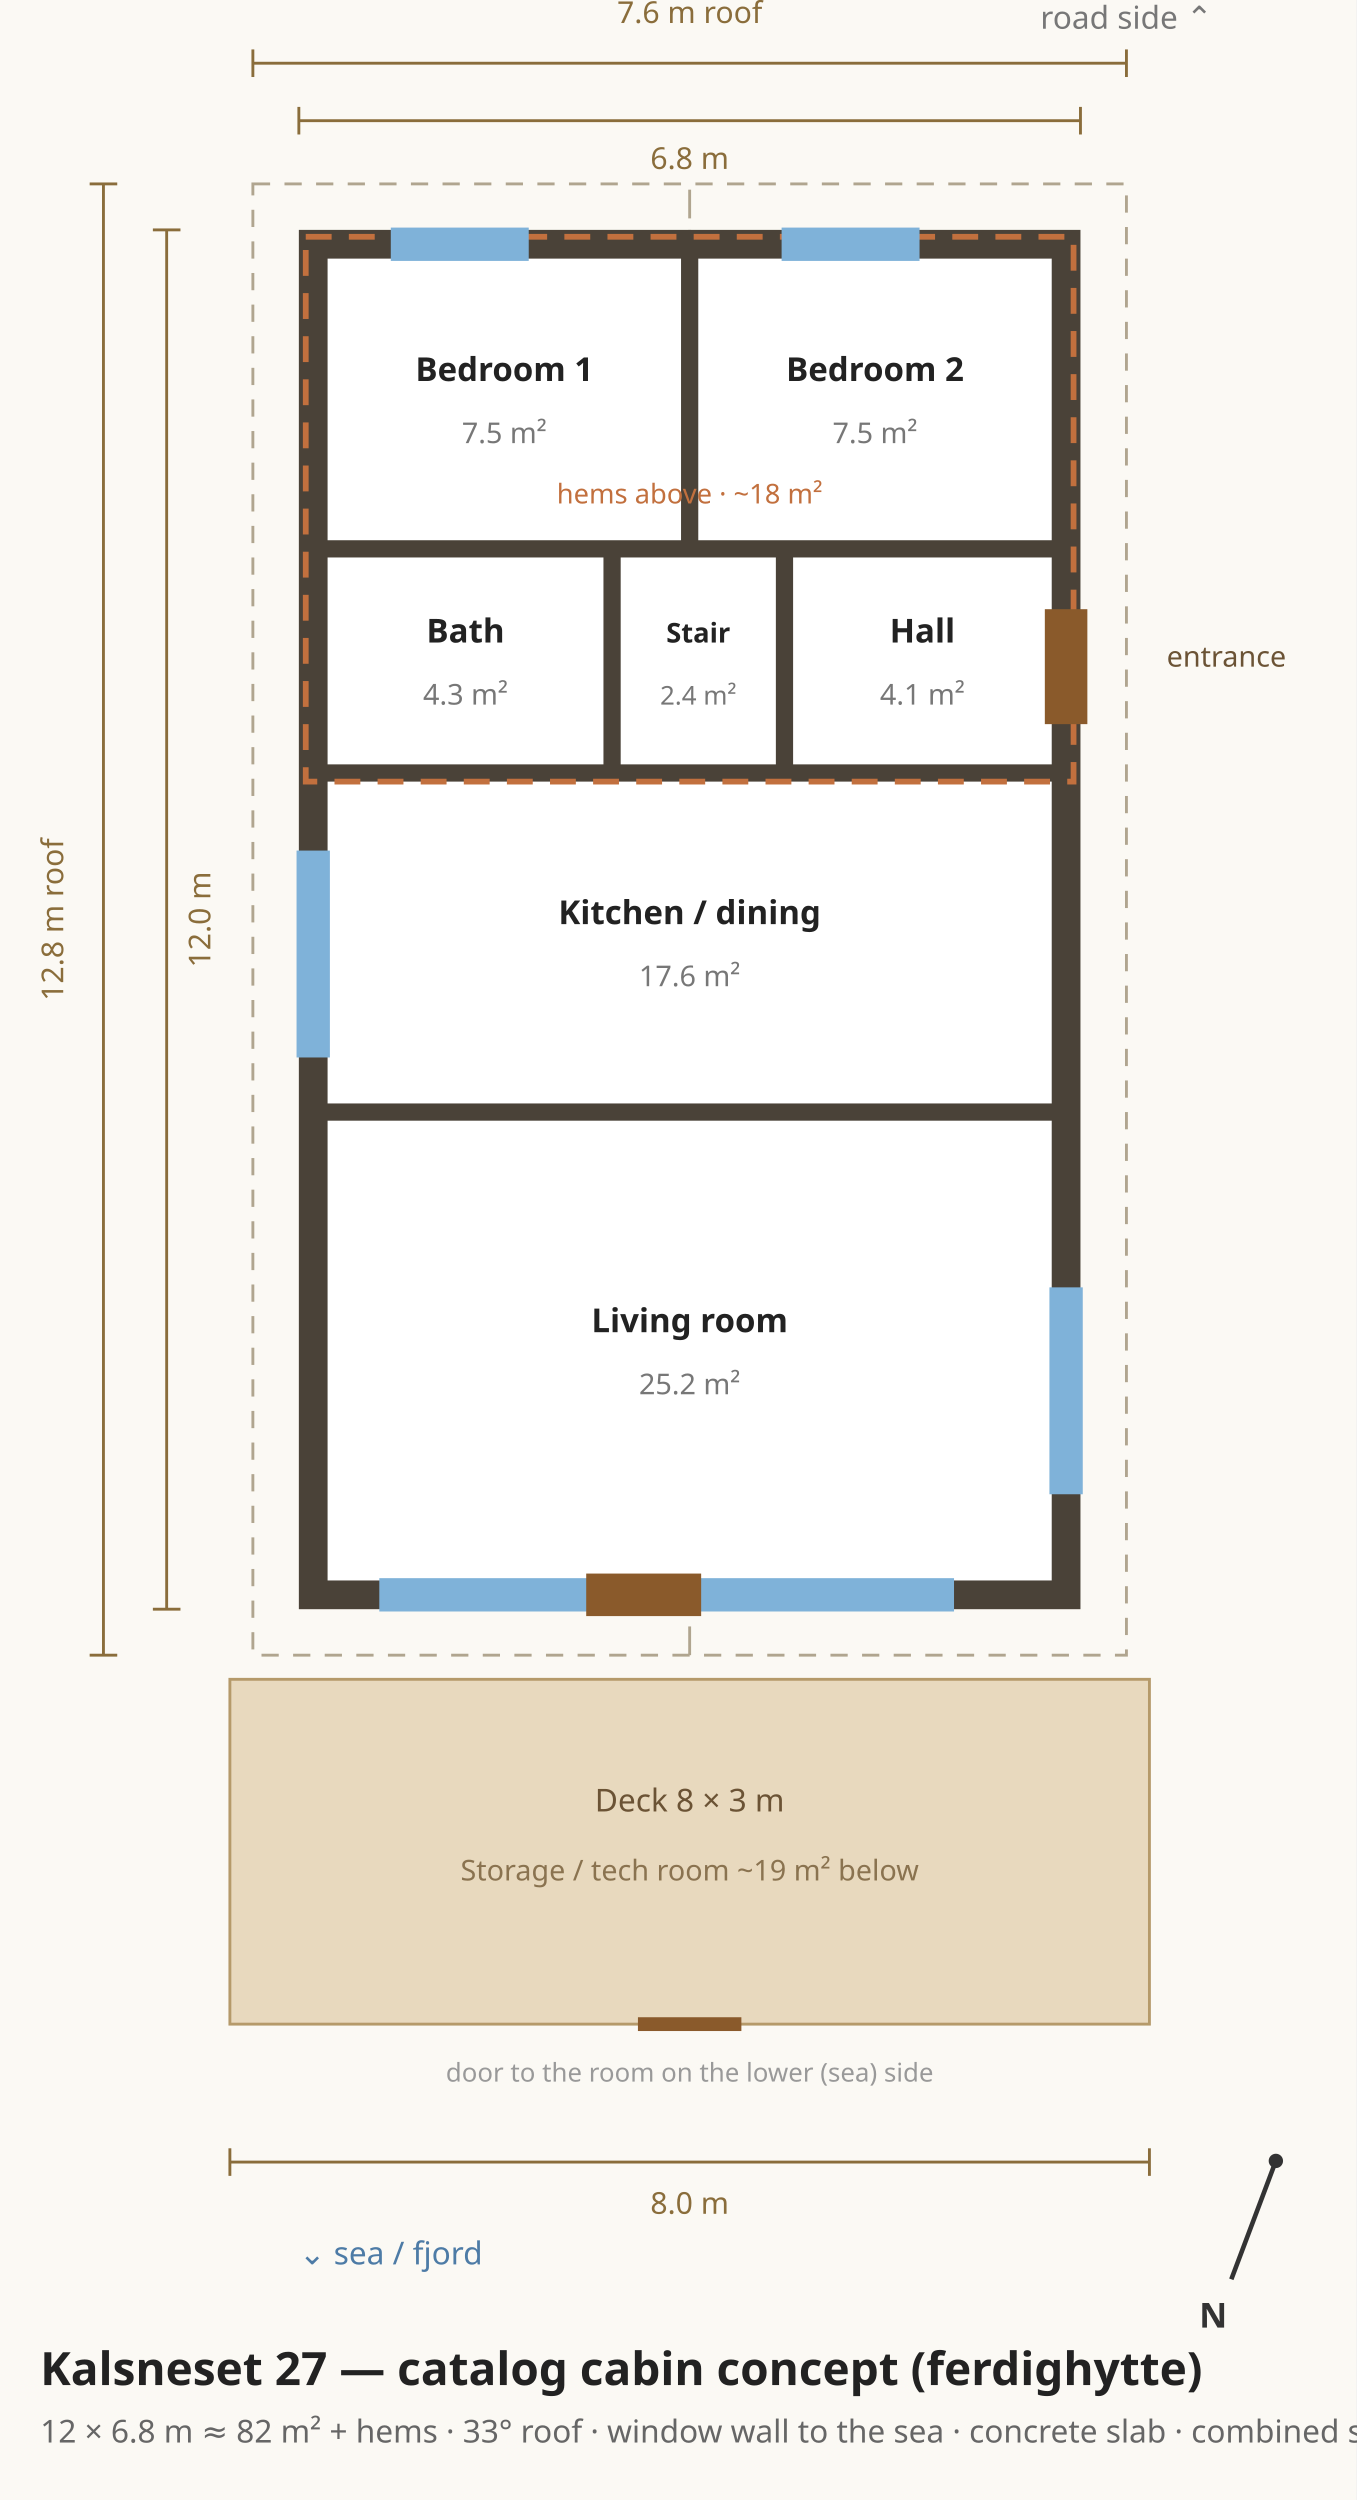
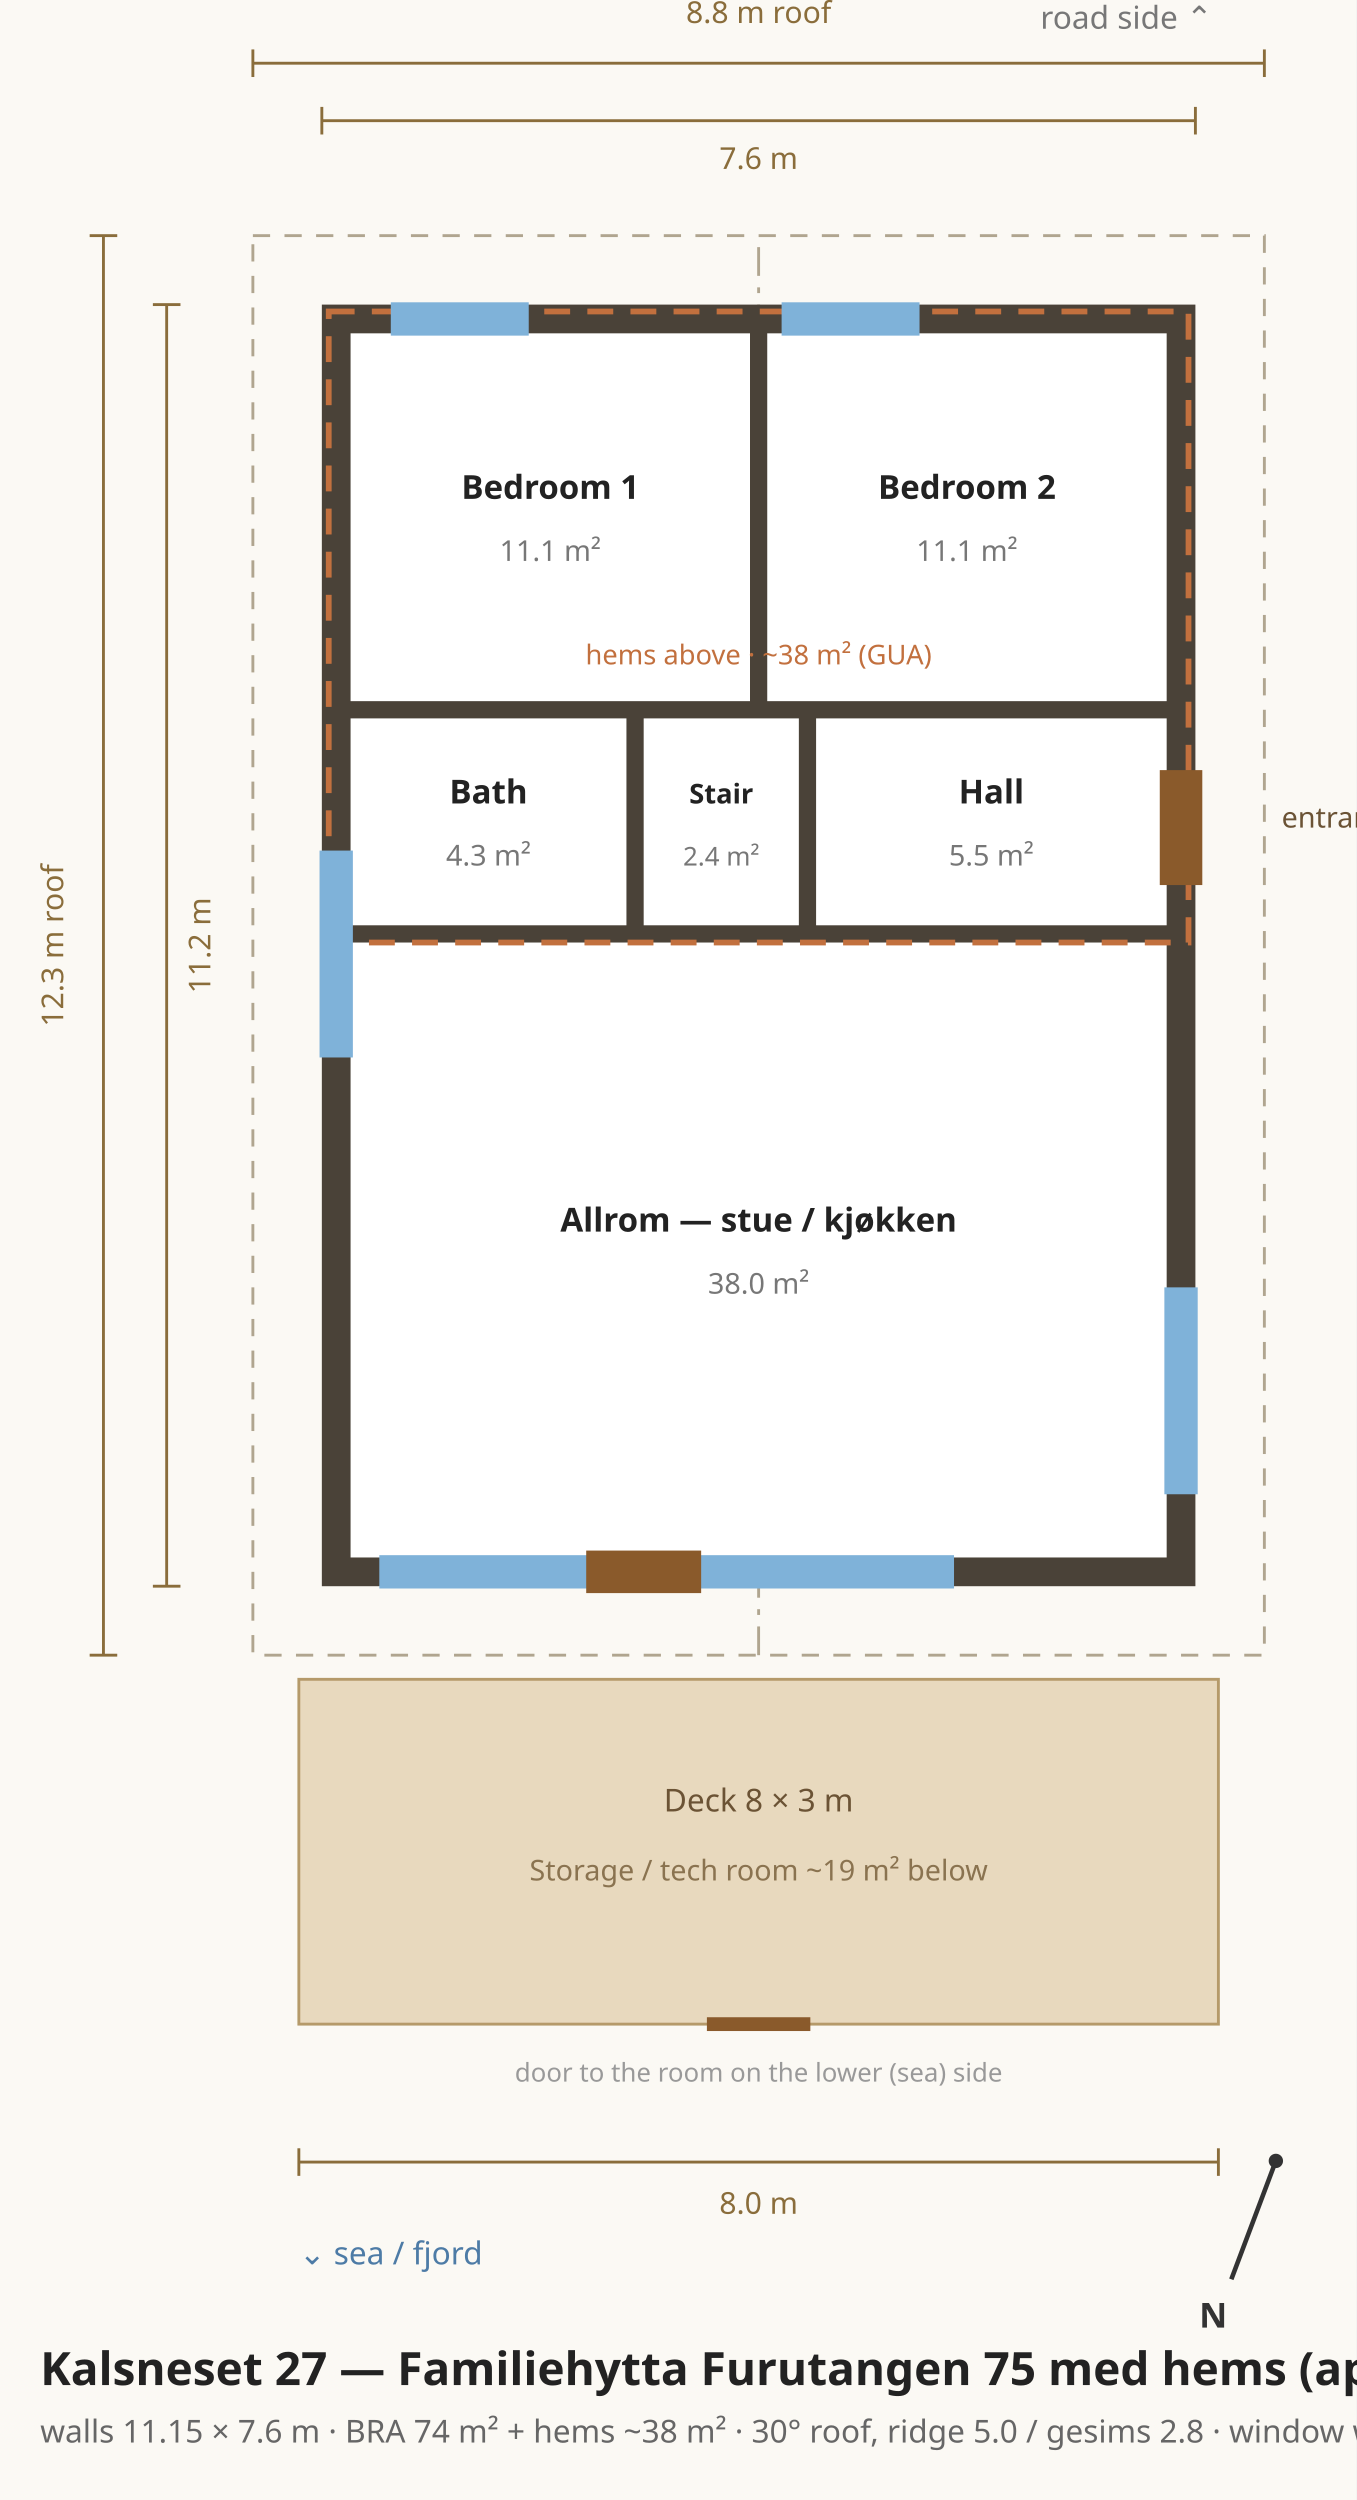
<svg xmlns="http://www.w3.org/2000/svg" viewBox="0 0 472.0 870.0" font-family="system-ui, sans-serif">
  <rect width="472.0" height="870.0" fill="#fbf9f4" />
-   <rect x="88.0" y="64.0" width="304.0" height="512.0" stroke="#b0a58f" stroke-dasharray="6 5" fill="none" />
-   <line x1="240.0" y1="576.0" x2="240.0" y2="64.0" stroke="#b0a58f" stroke-dasharray="10 4 2 4" />
-   <rect x="104.0" y="80.0" width="272.0" height="480.0" fill="#4a4238" />
-   <rect x="114.0" y="390.0" width="252.0" height="160.0" fill="#ffffff" />
-   <rect x="114.0" y="272.0" width="252.0" height="112.0" fill="#ffffff" />
-   <rect x="114.0" y="194.0" width="96.0" height="72.0" fill="#ffffff" />
-   <rect x="216.0" y="194.0" width="54.0" height="72.0" fill="#ffffff" />
-   <rect x="276.0" y="194.0" width="90.0" height="72.0" fill="#ffffff" />
-   <rect x="114.0" y="90.0" width="123.0" height="98.0" fill="#ffffff" />
-   <rect x="243.0" y="90.0" width="123.0" height="98.0" fill="#ffffff" />
-   <rect x="106.4" y="82.4" width="267.2" height="189.6" fill="none" stroke="#c2703e" stroke-width="2" stroke-dasharray="9 6" />
-   <text x="240.0" y="175.2" font-size="9.5" fill="#c2703e" text-anchor="middle">hems above · ~18 m²</text>
-   <rect x="132.0" y="549.2" width="200.0" height="11.6" fill="#7fb2d9" />
-   <rect x="204.0" y="547.6" width="40.0" height="14.8" fill="#8a5a2b" />
-   <rect x="103.2" y="296.0" width="11.6" height="72.0" fill="#7fb2d9" />
-   <rect x="365.2" y="448.0" width="11.6" height="72.0" fill="#7fb2d9" />
-   <rect x="136.0" y="79.2" width="48.0" height="11.6" fill="#7fb2d9" />
-   <rect x="272.0" y="79.2" width="48.0" height="11.6" fill="#7fb2d9" />
-   <rect x="363.6" y="212.0" width="14.8" height="40.0" fill="#8a5a2b" />
-   <text x="406.0" y="232.0" font-size="10" fill="#6b5335" text-anchor="start">entrance</text>
-   <rect x="80.0" y="584.4" width="320.0" height="120.0" fill="#e8d9be" stroke="#b59a6a" />
-   <text x="240.0" y="630.4" font-size="11" fill="#6b5335" text-anchor="middle">Deck 8 × 3 m</text>
-   <text x="240.0" y="654.4" font-size="10" fill="#8a7350" text-anchor="middle">Storage / tech room ~19 m² below</text>
-   <rect x="222.0" y="702.0" width="36.0" height="4.8" fill="#8a5a2b" />
-   <text x="240.0" y="724.4" font-size="9" fill="#999" text-anchor="middle">door to the room on the lower (sea) side</text>
-   <text x="240.0" y="463.6" font-size="11.5" fill="#222" text-anchor="middle" font-weight="600">Living room</text>
-   <text x="240.0" y="485.2" font-size="10" fill="#777" text-anchor="middle">25.2 m²</text>
-   <text x="240.0" y="321.6" font-size="11.5" fill="#222" text-anchor="middle" font-weight="600">Kitchen / dining</text>
-   <text x="240.0" y="343.2" font-size="10" fill="#777" text-anchor="middle">17.6 m²</text>
-   <text x="162.0" y="223.6" font-size="11.5" fill="#222" text-anchor="middle" font-weight="600">Bath</text>
-   <text x="162.0" y="245.2" font-size="10" fill="#777" text-anchor="middle">4.3 m²</text>
-   <text x="243.0" y="223.6" font-size="9.5" fill="#222" text-anchor="middle" font-weight="600">Stair</text>
-   <text x="243.0" y="245.2" font-size="9" fill="#777" text-anchor="middle">2.4 m²</text>
-   <text x="321.0" y="223.6" font-size="11.5" fill="#222" text-anchor="middle" font-weight="600">Hall</text>
-   <text x="321.0" y="245.2" font-size="10" fill="#777" text-anchor="middle">4.1 m²</text>
-   <text x="175.5" y="132.6" font-size="11.5" fill="#222" text-anchor="middle" font-weight="600">Bedroom 1</text>
-   <text x="175.5" y="154.2" font-size="10" fill="#777" text-anchor="middle">7.5 m²</text>
-   <text x="304.5" y="132.6" font-size="11.5" fill="#222" text-anchor="middle" font-weight="600">Bedroom 2</text>
-   <text x="304.5" y="154.2" font-size="10" fill="#777" text-anchor="middle">7.5 m²</text>
-   <line x1="36.0" y1="576.0" x2="36.0" y2="64.0" stroke="#8a6d3b" />
+   <rect x="88.0" y="82.0" width="352" height="494.0" stroke="#b0a58f" stroke-dasharray="6 5" fill="none" />
+   <line x1="264.0" y1="576.0" x2="264.0" y2="82.0" stroke="#b0a58f" stroke-dasharray="10 4 2 4" />
+   <rect x="112.0" y="106.0" width="304.0" height="446.0" fill="#4a4238" />
+   <rect x="122.0" y="328.0" width="284.0" height="214.0" fill="#ffffff" />
+   <rect x="122.0" y="250.0" width="96.0" height="72.0" fill="#ffffff" />
+   <rect x="224.0" y="250.0" width="54.0" height="72.0" fill="#ffffff" />
+   <rect x="284.0" y="250.0" width="122.0" height="72.0" fill="#ffffff" />
+   <rect x="122.0" y="116.0" width="139.0" height="128.0" fill="#ffffff" />
+   <rect x="267.0" y="116.0" width="139.0" height="128.0" fill="#ffffff" />
+   <rect x="114.4" y="108.4" width="299.2" height="219.6" fill="none" stroke="#c2703e" stroke-width="2" stroke-dasharray="9 6" />
+   <text x="264.0" y="231.2" font-size="9.5" fill="#c2703e" text-anchor="middle">hems above · ~38 m² (GUA)</text>
+   <rect x="132.0" y="541.2" width="200.0" height="11.6" fill="#7fb2d9" />
+   <rect x="204.0" y="539.6" width="40.0" height="14.8" fill="#8a5a2b" />
+   <rect x="111.2" y="296.0" width="11.6" height="72.0" fill="#7fb2d9" />
+   <rect x="405.2" y="448.0" width="11.6" height="72.0" fill="#7fb2d9" />
+   <rect x="136.0" y="105.2" width="48.0" height="11.6" fill="#7fb2d9" />
+   <rect x="272.0" y="105.2" width="48.0" height="11.6" fill="#7fb2d9" />
+   <rect x="403.6" y="268.0" width="14.8" height="40.0" fill="#8a5a2b" />
+   <text x="446.0" y="288.0" font-size="10" fill="#6b5335" text-anchor="start">entrance</text>
+   <rect x="104.0" y="584.4" width="320.0" height="120.0" fill="#e8d9be" stroke="#b59a6a" />
+   <text x="264.0" y="630.4" font-size="11" fill="#6b5335" text-anchor="middle">Deck 8 × 3 m</text>
+   <text x="264.0" y="654.4" font-size="10" fill="#8a7350" text-anchor="middle">Storage / tech room ~19 m² below</text>
+   <rect x="246.0" y="702.0" width="36.0" height="4.8" fill="#8a5a2b" />
+   <text x="264.0" y="724.4" font-size="9" fill="#999" text-anchor="middle">door to the room on the lower (sea) side</text>
+   <text x="264.0" y="428.6" font-size="11.5" fill="#222" text-anchor="middle" font-weight="600">Allrom — stue / kjøkken</text>
+   <text x="264.0" y="450.2" font-size="10" fill="#777" text-anchor="middle">38.0 m²</text>
+   <text x="170.0" y="279.6" font-size="11.5" fill="#222" text-anchor="middle" font-weight="600">Bath</text>
+   <text x="170.0" y="301.2" font-size="10" fill="#777" text-anchor="middle">4.3 m²</text>
+   <text x="251.0" y="279.6" font-size="9.5" fill="#222" text-anchor="middle" font-weight="600">Stair</text>
+   <text x="251.0" y="301.2" font-size="9" fill="#777" text-anchor="middle">2.4 m²</text>
+   <text x="345.0" y="279.6" font-size="11.5" fill="#222" text-anchor="middle" font-weight="600">Hall</text>
+   <text x="345.0" y="301.2" font-size="10" fill="#777" text-anchor="middle">5.5 m²</text>
+   <text x="191.5" y="173.6" font-size="11.5" fill="#222" text-anchor="middle" font-weight="600">Bedroom 1</text>
+   <text x="191.5" y="195.2" font-size="10" fill="#777" text-anchor="middle">11.1 m²</text>
+   <text x="336.5" y="173.6" font-size="11.5" fill="#222" text-anchor="middle" font-weight="600">Bedroom 2</text>
+   <text x="336.5" y="195.2" font-size="10" fill="#777" text-anchor="middle">11.1 m²</text>
+   <line x1="36.0" y1="576.0" x2="36.0" y2="82.0" stroke="#8a6d3b" />
  <line x1="31.2" y1="576.0" x2="40.8" y2="576.0" stroke="#8a6d3b" />
-   <line x1="31.2" y1="64.0" x2="40.8" y2="64.0" stroke="#8a6d3b" />
-   <text x="22.0" y="320.0" font-size="10.5" fill="#8a6d3b" text-anchor="middle" transform="rotate(-90 22.0 320.0)">12.8 m roof</text>
-   <line x1="58.0" y1="560.0" x2="58.0" y2="80.0" stroke="#8a6d3b" />
-   <line x1="53.2" y1="560.0" x2="62.8" y2="560.0" stroke="#8a6d3b" />
-   <line x1="53.2" y1="80.0" x2="62.8" y2="80.0" stroke="#8a6d3b" />
-   <text x="73.2" y="320.0" font-size="10.5" fill="#8a6d3b" text-anchor="middle" transform="rotate(-90 73.2 320.0)">12.0 m</text>
-   <line x1="88.0" y1="22.0" x2="392.0" y2="22.0" stroke="#8a6d3b" />
+   <line x1="31.2" y1="82.0" x2="40.8" y2="82.0" stroke="#8a6d3b" />
+   <text x="22.0" y="329.0" font-size="10.5" fill="#8a6d3b" text-anchor="middle" transform="rotate(-90 22.0 329.0)">12.3 m roof</text>
+   <line x1="58.0" y1="552.0" x2="58.0" y2="106.0" stroke="#8a6d3b" />
+   <line x1="53.2" y1="552.0" x2="62.8" y2="552.0" stroke="#8a6d3b" />
+   <line x1="53.2" y1="106.0" x2="62.8" y2="106.0" stroke="#8a6d3b" />
+   <text x="73.2" y="329.0" font-size="10.5" fill="#8a6d3b" text-anchor="middle" transform="rotate(-90 73.2 329.0)">11.2 m</text>
+   <line x1="88.0" y1="22.0" x2="440.0" y2="22.0" stroke="#8a6d3b" />
  <line x1="88.0" y1="26.8" x2="88.0" y2="17.2" stroke="#8a6d3b" />
-   <line x1="392.0" y1="26.8" x2="392.0" y2="17.2" stroke="#8a6d3b" />
-   <text x="240.0" y="8.0" font-size="10.5" fill="#8a6d3b" text-anchor="middle">7.6 m roof</text>
-   <line x1="104.0" y1="42.0" x2="376.0" y2="42.0" stroke="#8a6d3b" />
-   <line x1="104.0" y1="46.8" x2="104.0" y2="37.2" stroke="#8a6d3b" />
-   <line x1="376.0" y1="46.8" x2="376.0" y2="37.2" stroke="#8a6d3b" />
-   <text x="240.0" y="58.8" font-size="10.5" fill="#8a6d3b" text-anchor="middle">6.8 m</text>
-   <line x1="80.0" y1="752.4" x2="400.0" y2="752.4" stroke="#8a6d3b" />
-   <line x1="80.0" y1="757.2" x2="80.0" y2="747.6" stroke="#8a6d3b" />
-   <line x1="400.0" y1="757.2" x2="400.0" y2="747.6" stroke="#8a6d3b" />
-   <text x="240.0" y="770.4" font-size="10.5" fill="#8a6d3b" text-anchor="middle">8.0 m</text>
+   <line x1="440.0" y1="26.8" x2="440.0" y2="17.2" stroke="#8a6d3b" />
+   <text x="264.0" y="8.0" font-size="10.5" fill="#8a6d3b" text-anchor="middle">8.8 m roof</text>
+   <line x1="112.0" y1="42.0" x2="416.0" y2="42.0" stroke="#8a6d3b" />
+   <line x1="112.0" y1="46.8" x2="112.0" y2="37.2" stroke="#8a6d3b" />
+   <line x1="416.0" y1="46.8" x2="416.0" y2="37.2" stroke="#8a6d3b" />
+   <text x="264.0" y="58.8" font-size="10.5" fill="#8a6d3b" text-anchor="middle">7.6 m</text>
+   <line x1="104.0" y1="752.4" x2="424.0" y2="752.4" stroke="#8a6d3b" />
+   <line x1="104.0" y1="757.2" x2="104.0" y2="747.6" stroke="#8a6d3b" />
+   <line x1="424.0" y1="757.2" x2="424.0" y2="747.6" stroke="#8a6d3b" />
+   <text x="264.0" y="770.4" font-size="10.5" fill="#8a6d3b" text-anchor="middle">8.0 m</text>
  <line x1="444.0" y1="752.0" x2="428.5" y2="793.2" stroke="#333" stroke-width="1.6" />
  <circle cx="444.0" cy="752.0" r="2.5" fill="#333" />
  <text x="422.2" y="810.0" font-size="12" fill="#333" text-anchor="middle" font-weight="700">N</text>
  <text x="136.0" y="788.0" font-size="11" fill="#4d7ba6" text-anchor="middle">⌄ sea / fjord</text>
  <text x="392.0" y="10.0" font-size="11" fill="#777" text-anchor="middle">road side ⌃</text>
-   <text x="14.0" y="830.0" font-size="16" font-weight="700" fill="#222">Kalsneset 27 — catalog cabin concept (ferdighytte)</text>
-   <text x="14.0" y="850.0" font-size="11" fill="#666">12 × 6.8 m ≈ 82 m² + hems · 33° roof · window wall to the sea · concrete slab · combined storage/tech room ~19 m² below deck · layout indicative, final plan per manufacturer · scale 1:100 @ 40px/m</text>
+   <text x="14.0" y="830.0" font-size="16" font-weight="700" fill="#222">Kalsneset 27 — Familiehytta Furutangen 75 med hems (approx.)</text>
+   <text x="14.0" y="850.0" font-size="11" fill="#666">walls 11.15 × 7.6 m · BRA 74 m² + hems ~38 m² · 30° roof, ridge 5.0 / gesims 2.8 · window wall to the sea · concrete slab · combined storage/tech room ~19 m² below deck · layout indicative, final plan per manufacturer · scale 1:100 @ 40px/m</text>
</svg>
